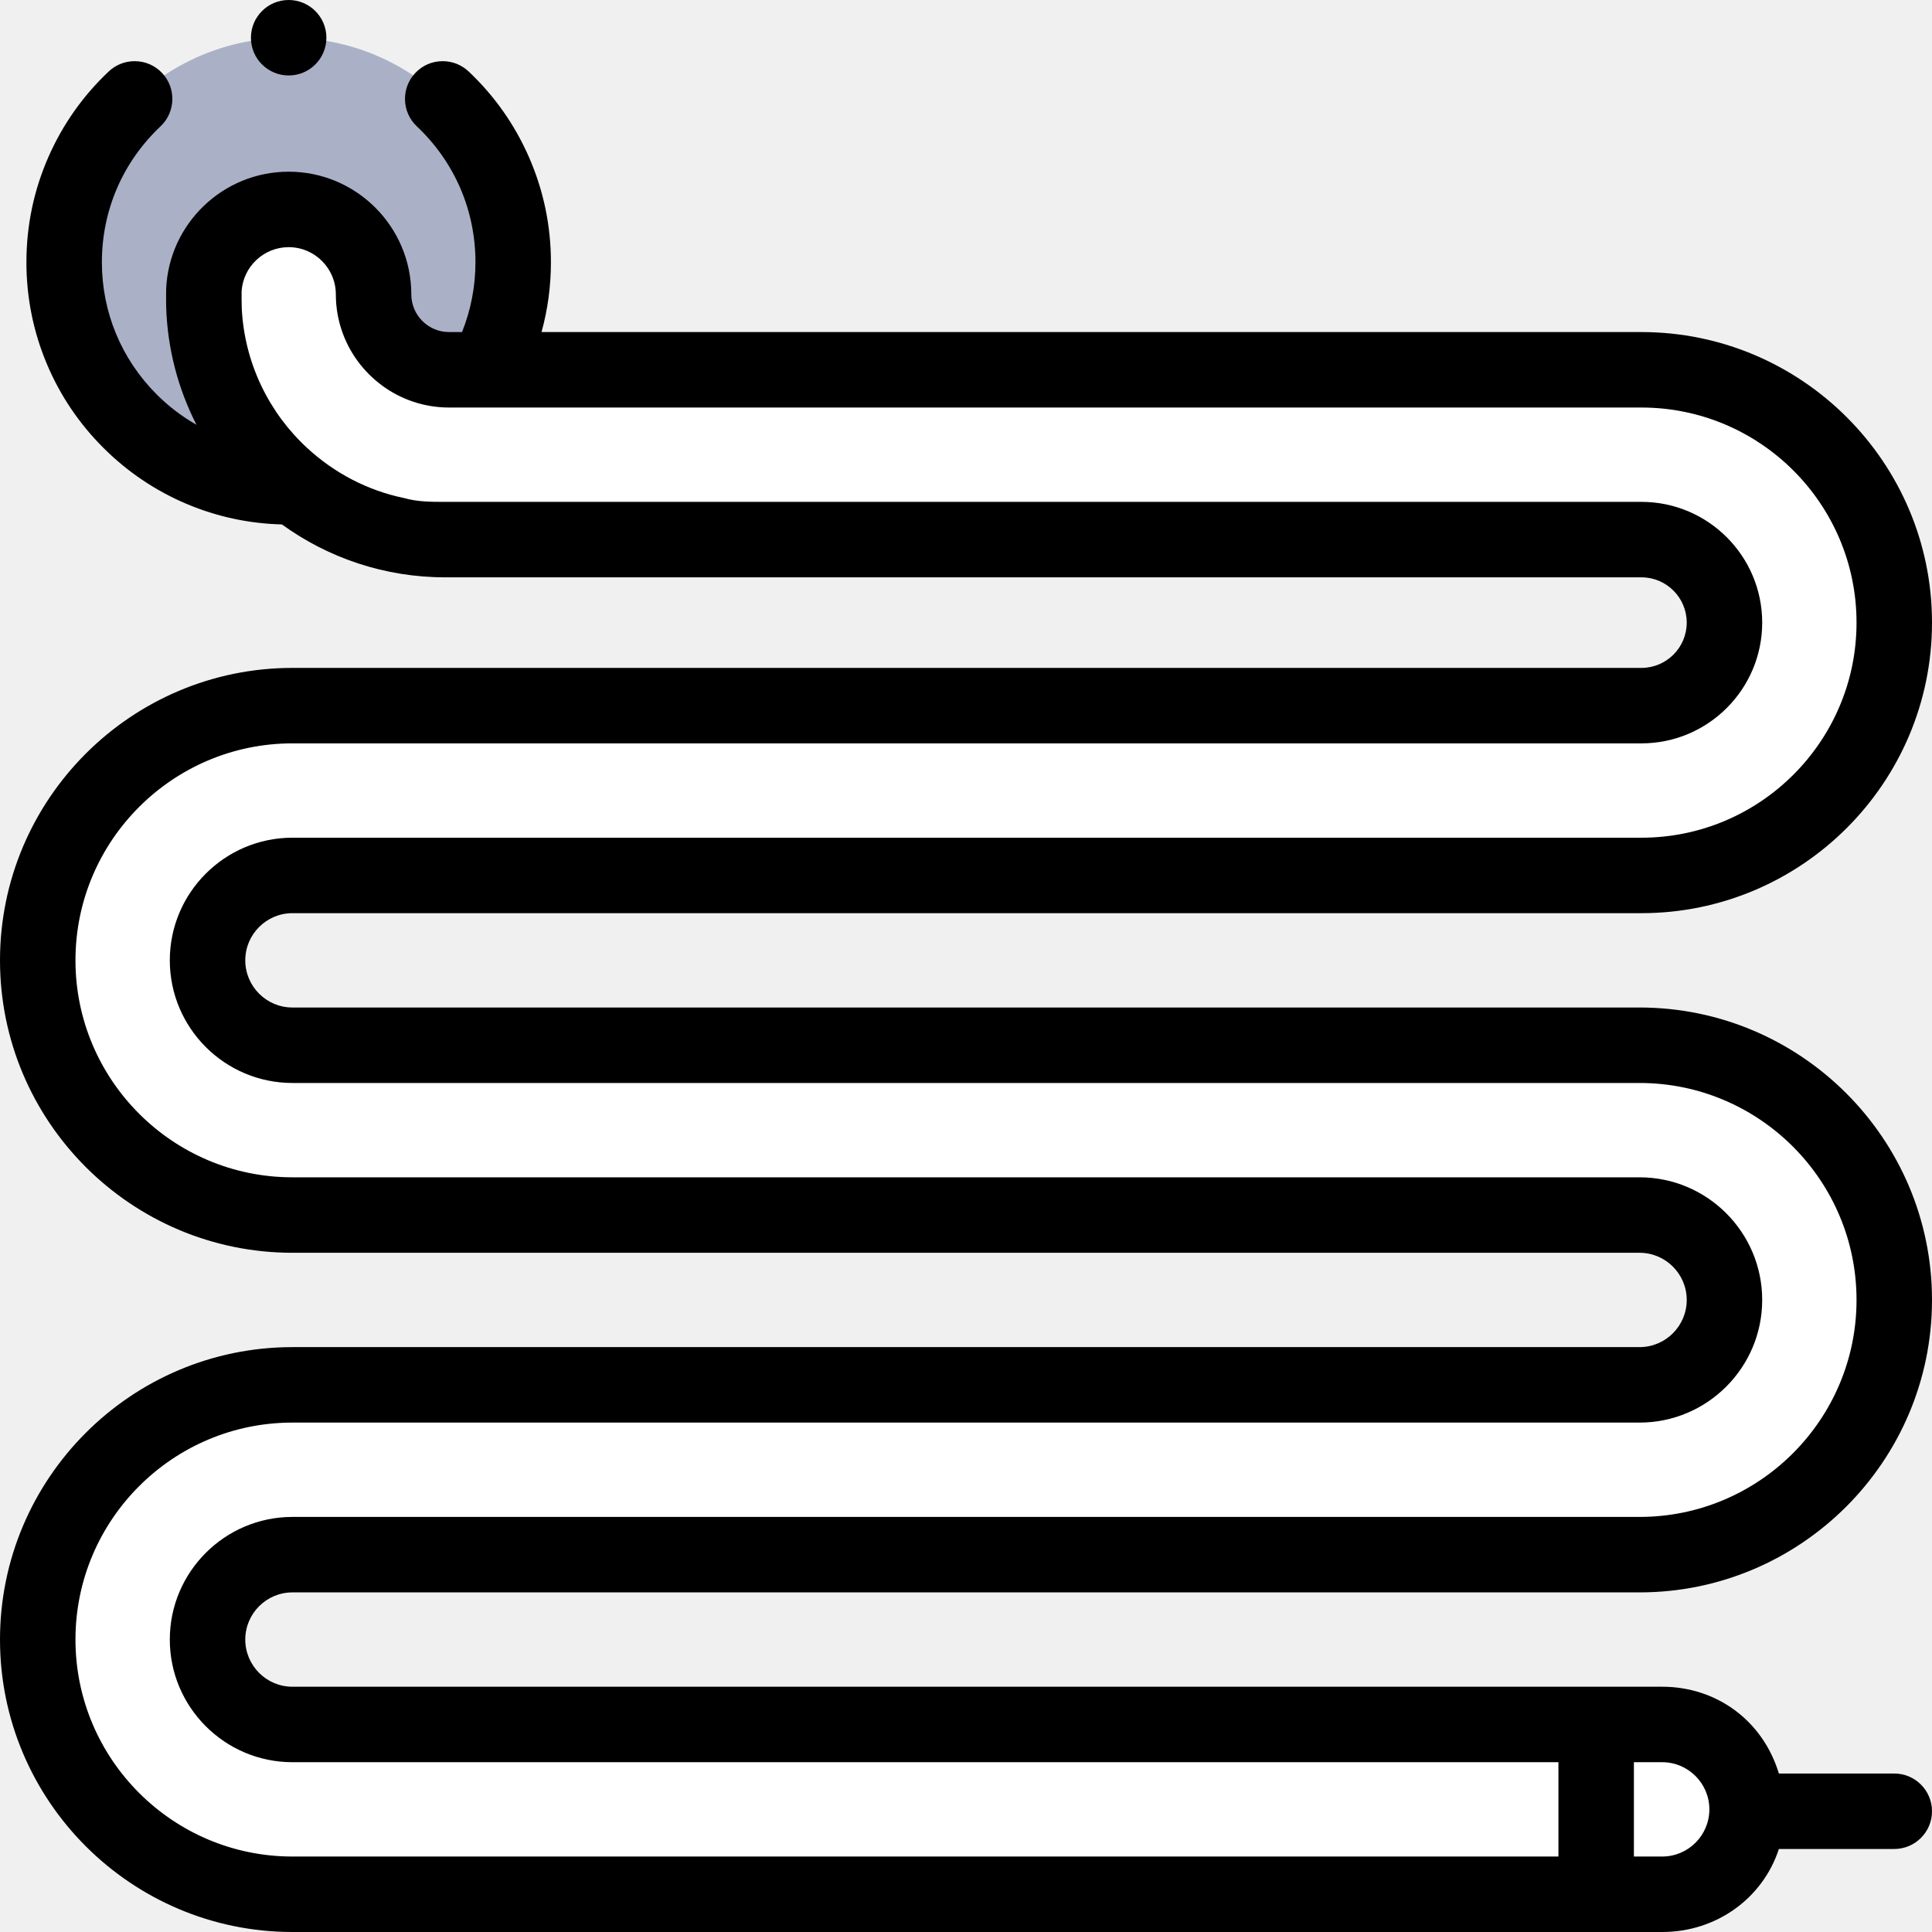
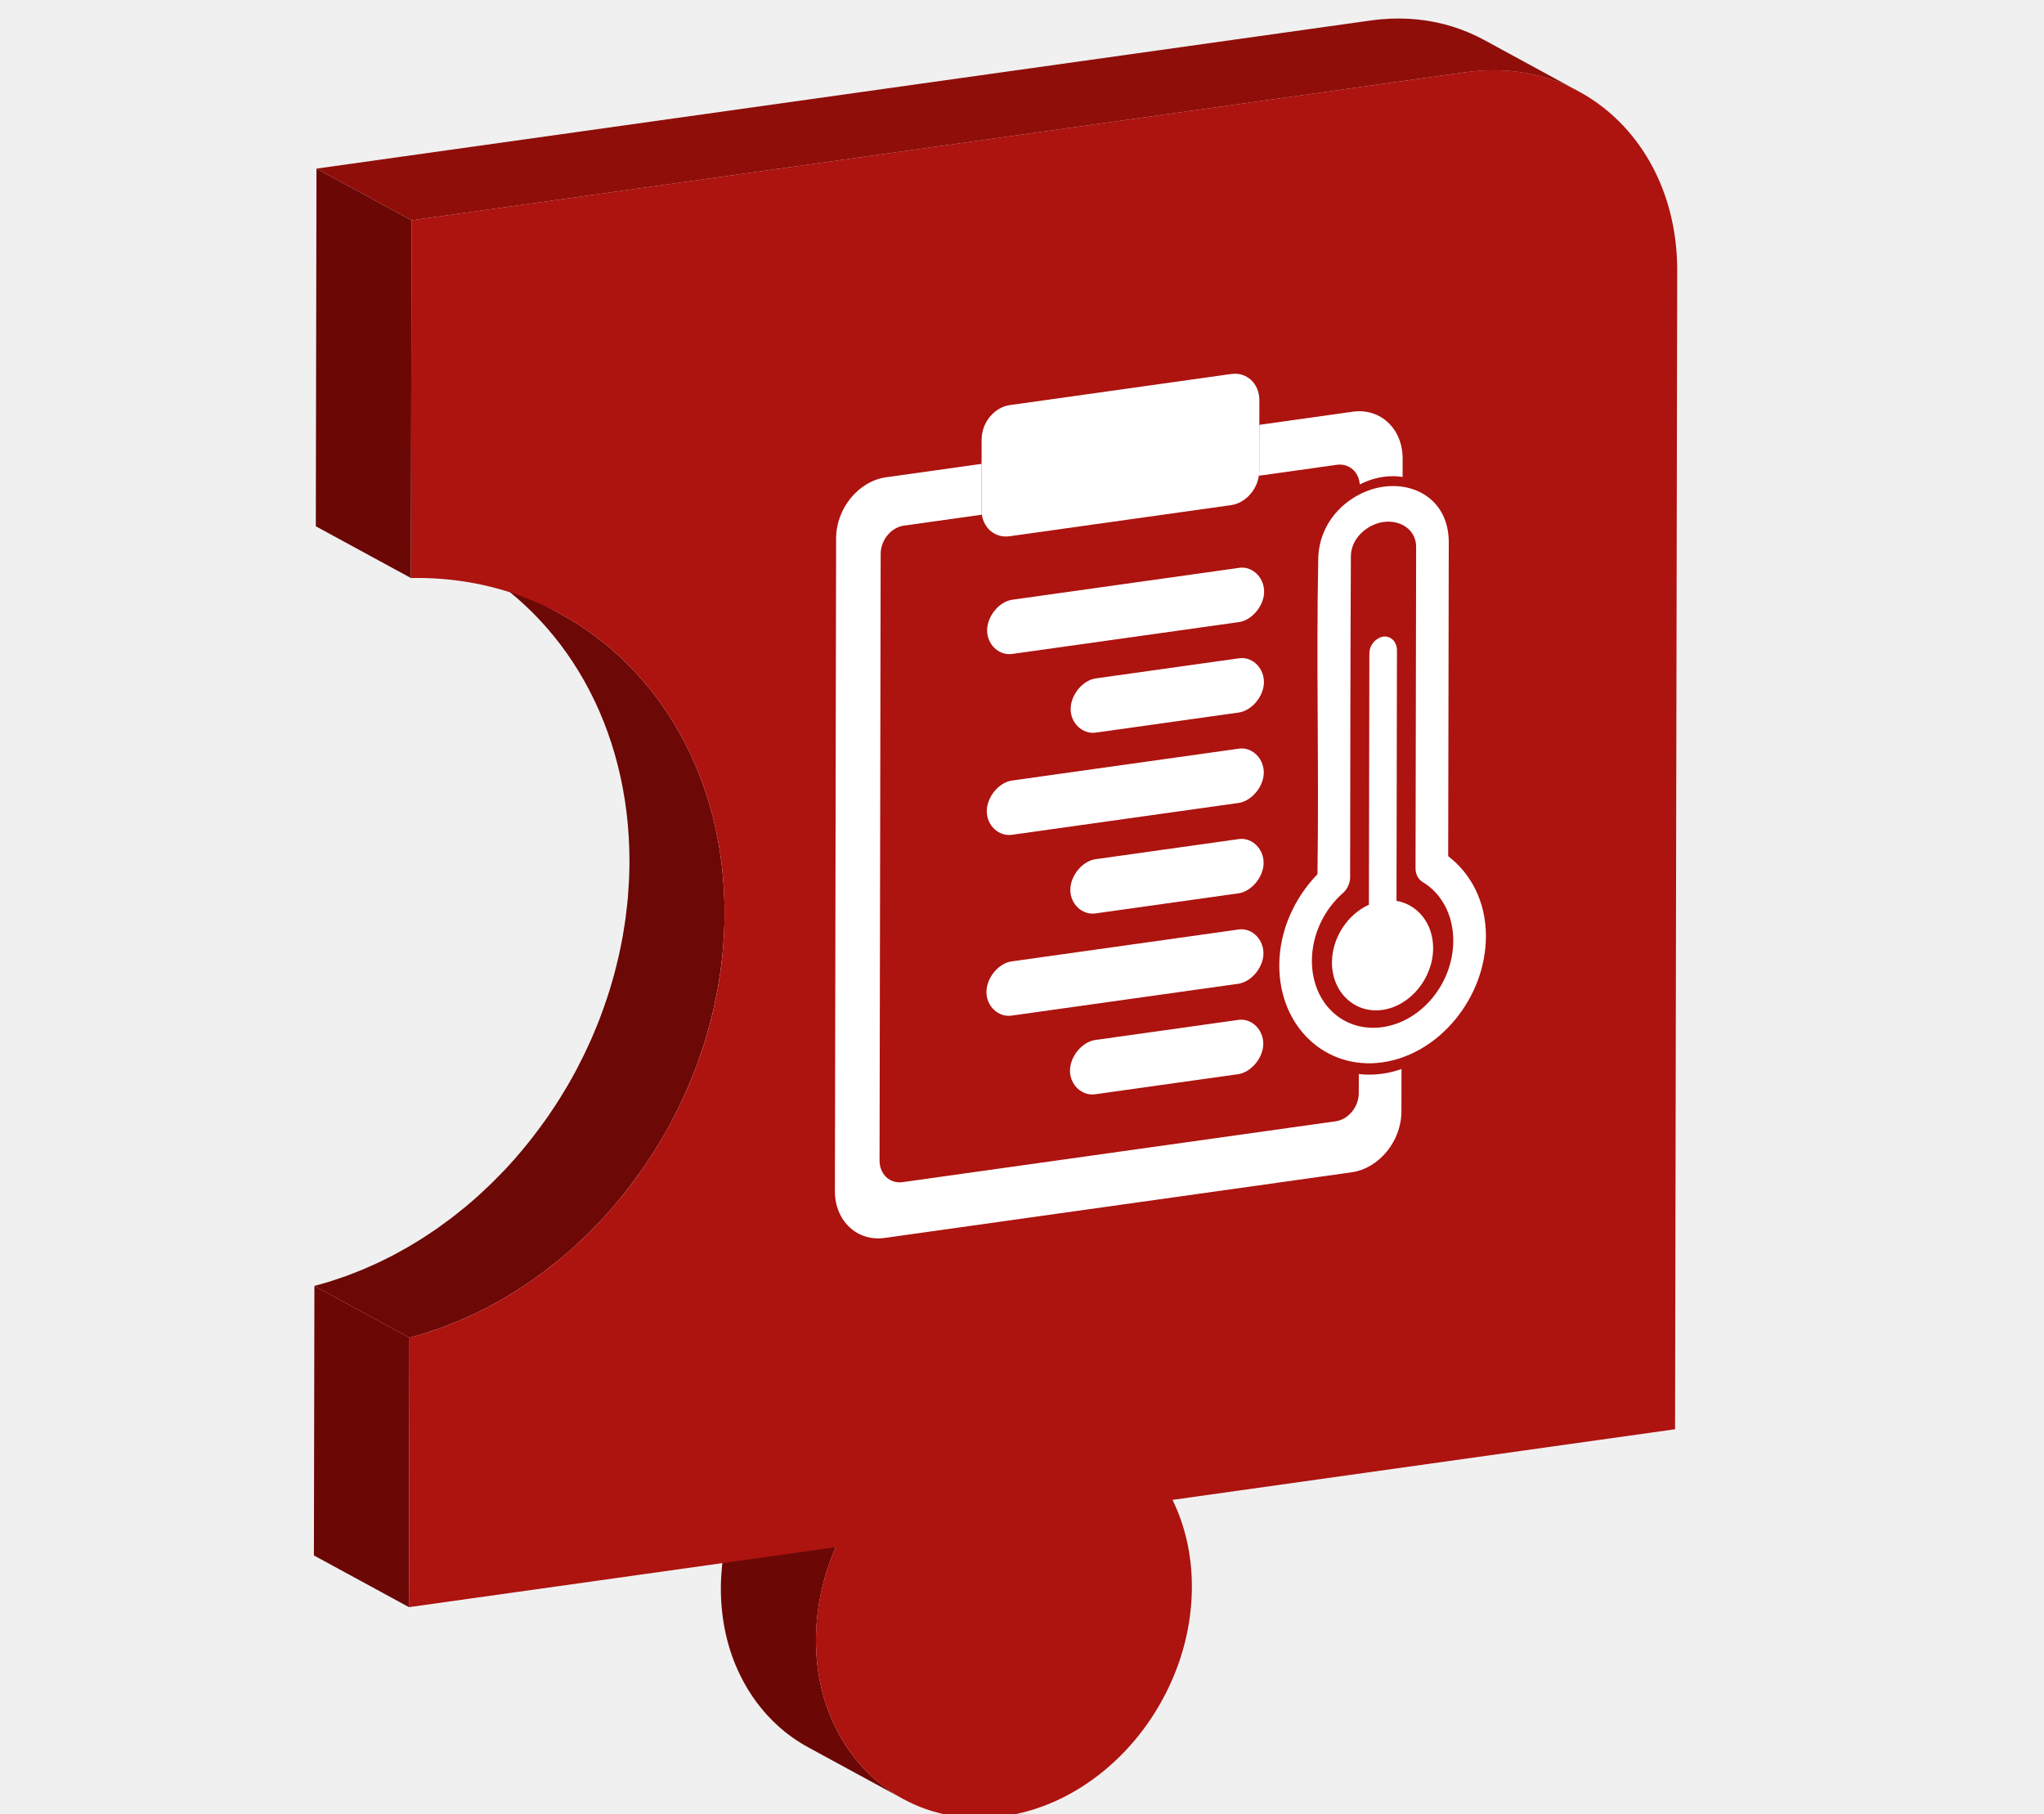
- <svg xmlns="http://www.w3.org/2000/svg" id="Layer_1" enable-background="new 0 0 512 512" height="512" viewBox="0 0 512 512" width="512">
-   <g>
-     <circle cx="76.5" cy="69.5" fill="#aab1c7" r="59.5" />
-     <path d="m99 78c0-12.426-10.074-22.5-22.5-22.5-12.427 0-22.5 10.074-22.5 22.5v1c0 35.346 28.654 64 64 64h317c12.15 0 22 9.85 22 22 0 12.15-9.85 22-22 22h-357.5c-37.279 0-67.5 30.221-67.5 67.5 0 37.279 30.221 67.5 67.5 67.5h357c12.426 0 22.5 10.074 22.5 22.5 0 12.426-10.074 22.5-22.5 22.5h-357c-37.279 0-67.5 30.221-67.5 67.5 0 37.279 30.221 67.5 67.5 67.5h363c12.426 0 22.5-10.074 22.5-22.5 0-12.426-10.074-22.5-22.5-22.5h-363c-12.427 0-22.5-10.074-22.5-22.5 0-12.426 10.074-22.5 22.5-22.5h357c37.279 0 67.5-30.221 67.5-67.5 0-37.279-30.221-67.5-67.5-67.5h-357c-12.427 0-22.5-10.074-22.5-22.5 0-12.426 10.074-22.5 22.5-22.5h357.5c37.003 0 67-29.997 67-67 0-37.003-29.997-67-67-67h-316c-11.046 0-20-8.954-20-20z" fill="#fff" />
-     <g>
-       <circle cx="76.5" cy="10" r="10" />
-       <path d="m77.5 422h357c42.73 0 77.5-34.77 77.5-77.5s-34.77-77.5-77.5-77.5h-357c-6.89 0-12.5-5.61-12.5-12.5s5.61-12.5 12.5-12.5h357.5c42.46 0 77-34.54 77-77s-34.54-77-77-77h-291.49c1.65-5.98 2.49-12.18 2.49-18.5 0-9.73-1.98-19.15-5.88-28-3.77-8.56-9.13-16.15-15.94-22.57-1.86-1.75-4.3-2.72-6.86-2.72-2.78 0-5.37 1.11-7.27 3.14-3.79 4.01-3.6 10.35.41 14.13 10.02 9.47 15.54 22.26 15.54 36.02 0 6.44-1.23 12.7-3.56 18.5h-3.44c-5.51 0-10-4.49-10-10 0-17.92-14.58-32.5-32.5-32.5-17.417 0-31.679 13.773-32.466 31-.023.497-.023 4.004 0 4.752.338 11.246 3.198 21.867 8.036 31.319-3.82-2.17-7.37-4.87-10.57-8.07-9.35-9.361-14.5-21.791-14.5-35.001 0-13.76 5.52-26.55 15.54-36.02 4.01-3.78 4.2-10.12.42-14.13-1.91-2.03-4.5-3.14-7.28-3.14-2.56 0-5 .97-6.86 2.72-6.81 6.42-12.17 14.01-15.94 22.56-3.91 8.86-5.88 18.28-5.88 28.01 0 9.38 1.84 18.49 5.46 27.05 3.5 8.28 8.51 15.71 14.9 22.09 6.38 6.38 13.81 11.4 22.09 14.9 8.02 3.39 16.51 5.22 25.26 5.44 12.18 8.82 27.14 14.02 43.29 14.02h317c6.62 0 12 5.38 12 12s-5.38 12-12 12h-357.5c-42.73 0-77.5 34.77-77.5 77.5s34.77 77.5 77.5 77.5h357c6.89 0 12.5 5.61 12.5 12.5s-5.61 12.5-12.5 12.5h-357c-42.73 0-77.5 34.77-77.5 77.5s34.77 77.5 77.5 77.5h363c14.431 0 26.69-9 30.919-22h30.581c5.523 0 10-4.478 10-10s-4.477-10-10-10h-30.581c-4.229-14-16.487-23-30.919-23h-363c-6.89 0-12.5-5.61-12.5-12.5s5.61-12.5 12.5-12.5zm355.5 45h7.5c6.89 0 12.5 5.61 12.5 12.5s-5.61 12.5-12.5 12.5h-7.5zm-355.5 0h335.5v25h-335.5c-31.71 0-57.5-25.79-57.5-57.5s25.79-57.5 57.5-57.5h357c17.92 0 32.5-14.58 32.5-32.5s-14.58-32.5-32.5-32.5h-357c-31.71 0-57.5-25.79-57.5-57.5s25.79-57.5 57.5-57.5h357.5c17.65 0 32-14.36 32-32s-14.35-32-32-32h-317c-3.72 0-7.355 0-10.865-1-9.76-2-18.575-6.7-25.645-13.2-10.11-9.282-16.673-22.412-17.419-37.01-.047-.924-.062-4.346-.044-4.621.43-6.505 5.862-11.669 12.473-11.669 6.89 0 12.5 5.61 12.5 12.5 0 13.2 8.58 24.44 20.45 28.44 3 1.01 6.21 1.56 9.55 1.56h316c31.43 0 57 25.57 57 57s-25.57 57-57 57h-357.5c-17.92 0-32.5 14.58-32.5 32.5s14.58 32.5 32.5 32.5h357c31.71 0 57.5 25.79 57.5 57.5s-25.79 57.5-57.5 57.5h-357c-17.92 0-32.5 14.58-32.5 32.5s14.58 32.5 32.5 32.5z" />
+ <svg xmlns="http://www.w3.org/2000/svg" version="1.1" id="svg2" xml:space="preserve" width="664.223" height="589.389" viewBox="0 0 664.223 589.389">
+   <defs id="defs6">
+     <clipPath clipPathUnits="userSpaceOnUse" id="clipPath18">
+       <path d="M 0,442.042 H 498.167 V 0 H 0 Z" id="path16" />
+     </clipPath>
+     <clipPath clipPathUnits="userSpaceOnUse" id="clipPath50">
+       <path d="m 218.395,315.234 -0.293,-157.182 125.412,17.625 0.292,157.183 z" id="path48" />
+     </clipPath>
+   </defs>
+   <g id="g10" transform="matrix(1.333333,0,0,-1.333333,0,589.3893)">
+     <g id="g12" transform="matrix(1.264608,0,0,1.264608,-72.35448,-61.29345)">
+       <g id="g14" clip-path="url(#clipPath18)">
+         <g id="g20" transform="translate(218.1745,65.1772)">
+           <path d="m 0,0 c -2.394,4.876 -3.72,10.576 -3.709,16.775 10e-4,0.723 0.025,1.444 0.063,2.163 0.012,0.235 0.034,0.468 0.05,0.701 0.033,0.487 0.071,0.973 0.121,1.456 0.028,0.271 0.061,0.54 0.094,0.809 0.055,0.45 0.115,0.899 0.184,1.347 0.042,0.273 0.086,0.546 0.133,0.817 0.078,0.453 0.165,0.903 0.256,1.352 0.052,0.255 0.102,0.51 0.158,0.763 0.113,0.507 0.238,1.011 0.368,1.513 0.049,0.188 0.092,0.377 0.142,0.563 0.187,0.686 0.389,1.366 0.606,2.041 0.045,0.139 0.097,0.276 0.143,0.415 0.173,0.519 0.353,1.036 0.544,1.548 0.295,0.792 0.607,1.578 0.943,2.351 l -18.325,9.968 c -0.336,-0.773 -0.647,-1.558 -0.942,-2.35 -0.025,-0.065 -0.054,-0.128 -0.078,-0.192 -0.165,-0.451 -0.317,-0.907 -0.469,-1.364 -0.045,-0.136 -0.096,-0.27 -0.14,-0.407 -0.218,-0.674 -0.419,-1.355 -0.606,-2.04 -0.052,-0.189 -0.095,-0.381 -0.144,-0.571 -0.129,-0.499 -0.254,-1.001 -0.366,-1.505 -0.057,-0.255 -0.107,-0.511 -0.159,-0.766 -0.092,-0.449 -0.178,-0.898 -0.256,-1.35 -0.047,-0.272 -0.09,-0.544 -0.132,-0.818 -0.069,-0.448 -0.13,-0.898 -0.185,-1.349 -0.032,-0.268 -0.065,-0.535 -0.093,-0.805 -0.051,-0.486 -0.088,-0.974 -0.122,-1.462 -0.016,-0.232 -0.037,-0.463 -0.049,-0.695 -0.038,-0.72 -0.062,-1.441 -0.063,-2.165 -0.012,-6.199 1.315,-11.899 3.708,-16.775 1.843,-3.785 4.316,-7.086 7.281,-9.774 1.778,-1.613 3.733,-3.005 5.836,-4.148 l 18.325,-9.969 C 7.511,-10.873 2.948,-6.056 0,0" style="fill:#6b0806;fill-opacity:1;fill-rule:nonzero;stroke:none" id="path22" />
+         </g>
+         <g id="g24" transform="translate(136.0357,88.2338)">
+           <path d="m 0,0 -18.325,9.968 0.097,51.954 18.324,-9.969 z" style="fill:#6b0806;fill-opacity:1;fill-rule:nonzero;stroke:none" id="path26" />
+         </g>
+         <g id="g28" transform="translate(188.0206,184.5874)">
+           <path d="m 0,0 c 0.19,0.39 0.37,0.785 0.555,1.177 0.285,0.607 0.57,1.214 0.842,1.828 0.187,0.423 0.366,0.85 0.547,1.276 0.252,0.593 0.501,1.187 0.741,1.786 0.176,0.442 0.346,0.888 0.516,1.333 0.129,0.339 0.268,0.674 0.393,1.014 0.082,0.225 0.153,0.454 0.233,0.68 0.217,0.607 0.424,1.217 0.628,1.829 0.172,0.518 0.344,1.037 0.506,1.558 0.194,0.62 0.375,1.243 0.555,1.867 0.151,0.522 0.302,1.044 0.442,1.57 0.169,0.634 0.325,1.271 0.48,1.91 0.127,0.522 0.257,1.044 0.374,1.569 0.146,0.654 0.276,1.312 0.406,1.97 0.103,0.517 0.211,1.032 0.303,1.551 0.122,0.678 0.224,1.359 0.329,2.041 0.078,0.506 0.163,1.01 0.232,1.517 0.097,0.717 0.171,1.438 0.25,2.158 0.051,0.477 0.114,0.952 0.157,1.431 0.073,0.802 0.121,1.607 0.17,2.413 0.025,0.401 0.062,0.8 0.081,1.202 0.056,1.21 0.088,2.423 0.09,3.639 0.049,26.191 -12.615,47.43 -31.698,57.811 l -18.324,9.968 c 19.083,-10.381 31.746,-31.62 31.698,-57.811 -0.003,-1.216 -0.034,-2.428 -0.09,-3.637 -0.02,-0.408 -0.057,-0.814 -0.083,-1.221 -0.049,-0.799 -0.096,-1.599 -0.168,-2.394 -0.044,-0.483 -0.107,-0.962 -0.159,-1.443 -0.078,-0.716 -0.152,-1.433 -0.249,-2.146 -0.069,-0.511 -0.154,-1.018 -0.233,-1.527 -0.104,-0.678 -0.206,-1.356 -0.327,-2.03 -0.093,-0.522 -0.201,-1.039 -0.304,-1.558 -0.13,-0.657 -0.26,-1.313 -0.405,-1.965 -0.117,-0.525 -0.247,-1.046 -0.374,-1.567 -0.155,-0.64 -0.311,-1.279 -0.481,-1.914 -0.14,-0.524 -0.291,-1.045 -0.441,-1.566 -0.18,-0.625 -0.361,-1.25 -0.555,-1.871 -0.163,-0.521 -0.334,-1.038 -0.507,-1.555 -0.203,-0.613 -0.41,-1.223 -0.628,-1.83 -0.202,-0.568 -0.412,-1.133 -0.626,-1.696 -0.169,-0.445 -0.339,-0.889 -0.515,-1.33 -0.24,-0.601 -0.49,-1.197 -0.743,-1.792 -0.18,-0.424 -0.358,-0.849 -0.545,-1.27 -0.273,-0.616 -0.559,-1.226 -0.846,-1.835 -0.184,-0.39 -0.362,-0.783 -0.551,-1.17 -0.325,-0.666 -0.666,-1.324 -1.007,-1.981 -0.167,-0.321 -0.327,-0.646 -0.497,-0.965 -0.488,-0.912 -0.992,-1.814 -1.51,-2.707 -0.134,-0.231 -0.274,-0.457 -0.41,-0.687 -0.398,-0.673 -0.804,-1.341 -1.219,-2.002 -0.183,-0.292 -0.369,-0.582 -0.555,-0.872 -0.407,-0.631 -0.821,-1.255 -1.243,-1.875 -0.17,-0.25 -0.337,-0.502 -0.51,-0.75 -0.191,-0.275 -0.392,-0.542 -0.585,-0.815 -0.715,-1.005 -1.451,-1.993 -2.205,-2.964 -0.226,-0.292 -0.45,-0.585 -0.679,-0.873 -0.911,-1.145 -1.844,-2.27 -2.807,-3.365 -0.651,-0.739 -1.313,-1.467 -1.987,-2.183 -0.169,-0.178 -0.341,-0.353 -0.511,-0.53 -0.544,-0.569 -1.096,-1.13 -1.655,-1.683 -0.213,-0.21 -0.425,-0.42 -0.64,-0.628 -0.648,-0.627 -1.303,-1.244 -1.968,-1.849 -0.083,-0.075 -0.164,-0.153 -0.247,-0.228 -0.758,-0.685 -1.53,-1.351 -2.312,-2.006 -0.224,-0.188 -0.453,-0.37 -0.679,-0.556 -0.571,-0.468 -1.146,-0.929 -1.727,-1.38 -0.273,-0.212 -0.548,-0.422 -0.823,-0.63 -0.578,-0.438 -1.162,-0.865 -1.751,-1.286 -0.248,-0.178 -0.494,-0.358 -0.744,-0.533 -0.505,-0.353 -1.02,-0.69 -1.532,-1.031 -0.408,-0.271 -0.813,-0.548 -1.225,-0.811 -0.518,-0.33 -1.045,-0.645 -1.57,-0.962 -0.407,-0.247 -0.809,-0.5 -1.219,-0.738 -0.553,-0.321 -1.114,-0.623 -1.674,-0.93 -0.392,-0.215 -0.78,-0.439 -1.176,-0.646 -0.612,-0.322 -1.233,-0.622 -1.853,-0.926 -0.353,-0.173 -0.701,-0.357 -1.057,-0.525 -0.565,-0.266 -1.14,-0.51 -1.711,-0.761 -0.431,-0.19 -0.857,-0.391 -1.291,-0.572 -0.604,-0.252 -1.218,-0.48 -1.827,-0.716 -0.41,-0.158 -0.815,-0.328 -1.228,-0.479 -0.689,-0.251 -1.387,-0.477 -2.083,-0.707 -0.341,-0.112 -0.678,-0.237 -1.021,-0.345 -1.042,-0.326 -2.093,-0.628 -3.151,-0.905 l 18.324,-9.968 c 1.058,0.276 2.109,0.579 3.152,0.905 0.342,0.107 0.679,0.233 1.02,0.345 0.696,0.23 1.395,0.456 2.084,0.707 0.41,0.15 0.813,0.319 1.22,0.476 0.613,0.237 1.228,0.466 1.834,0.719 0.434,0.181 0.861,0.382 1.291,0.571 0.547,0.241 1.097,0.472 1.638,0.726 0.025,0.011 0.048,0.024 0.073,0.036 0.361,0.17 0.714,0.356 1.073,0.532 0.614,0.301 1.23,0.599 1.836,0.917 0.398,0.21 0.789,0.435 1.184,0.651 0.558,0.306 1.117,0.607 1.668,0.927 0.409,0.238 0.811,0.49 1.216,0.736 0.526,0.318 1.054,0.633 1.573,0.964 0.412,0.263 0.816,0.54 1.224,0.811 0.411,0.273 0.827,0.535 1.234,0.816 0.1,0.07 0.198,0.144 0.299,0.215 0.25,0.174 0.496,0.355 0.744,0.532 0.589,0.421 1.172,0.849 1.751,1.286 0.275,0.209 0.549,0.419 0.822,0.631 0.581,0.451 1.155,0.911 1.725,1.378 0.228,0.187 0.457,0.37 0.683,0.559 0.76,0.636 1.512,1.284 2.251,1.949 0.02,0.018 0.04,0.037 0.06,0.055 0.083,0.075 0.164,0.154 0.247,0.229 0.664,0.604 1.319,1.221 1.966,1.847 0.216,0.209 0.43,0.42 0.643,0.632 0.558,0.551 1.108,1.11 1.651,1.678 0.171,0.178 0.345,0.354 0.515,0.534 0.639,0.679 1.27,1.366 1.889,2.066 0.033,0.038 0.063,0.078 0.096,0.116 0.963,1.094 1.895,2.219 2.807,3.363 0.23,0.289 0.454,0.583 0.68,0.875 0.754,0.971 1.489,1.958 2.203,2.962 0.121,0.171 0.254,0.332 0.374,0.504 0.073,0.103 0.142,0.21 0.214,0.314 0.171,0.246 0.337,0.497 0.506,0.745 0.423,0.622 0.839,1.248 1.247,1.881 0.185,0.288 0.369,0.577 0.552,0.867 0.416,0.663 0.823,1.332 1.222,2.007 0.135,0.229 0.275,0.454 0.408,0.684 0.492,0.847 0.973,1.701 1.437,2.566 0.025,0.047 0.048,0.095 0.073,0.142 0.171,0.319 0.331,0.645 0.499,0.967 0.34,0.656 0.68,1.312 1.005,1.977" style="fill:#6c0806;fill-opacity:1;fill-rule:nonzero;stroke:none" id="path30" />
+         </g>
+         <g id="g32" transform="translate(339.7487,384.1075)">
+           <path d="m 0,0 c 22.525,3.166 40.752,-13.98 40.707,-38.284 l -0.415,-223.297 -96.854,-13.612 c 2.394,-4.884 3.745,-10.572 3.733,-16.78 -0.011,-6.199 -1.36,-12.275 -3.773,-17.826 -5.928,-13.755 -18.296,-24.379 -32.539,-26.381 -14.218,-1.998 -26.546,5.155 -32.433,17.25 -2.394,4.875 -3.721,10.575 -3.709,16.774 0.012,6.208 1.384,12.279 3.805,17.84 l -82.235,-11.558 0.097,51.953 c 34.051,8.909 60.648,43.876 60.718,81.72 0.071,37.851 -26.41,65.359 -60.447,64.698 l 0.129,68.943 z" style="fill:#ad130f;fill-opacity:1;fill-rule:nonzero;stroke:none" id="path34" />
+         </g>
+         <g id="g36" transform="translate(136.4041,286.605)">
+           <path d="m 0,0 -18.325,9.968 0.129,68.943 18.324,-9.969 z" style="fill:#6b0806;fill-opacity:1;fill-rule:nonzero;stroke:none" id="path38" />
+         </g>
+         <g id="g40" transform="translate(341.9733,384.3486)">
+           <path d="M 0,0 C 0.391,0.032 0.781,0.06 1.169,0.08 1.366,0.09 1.563,0.098 1.759,0.105 2.138,0.119 2.515,0.126 2.891,0.128 3.072,0.129 3.255,0.132 3.436,0.13 3.901,0.126 4.363,0.112 4.823,0.09 4.905,0.086 4.988,0.086 5.07,0.081 5.609,0.052 6.144,0.009 6.676,-0.044 6.83,-0.06 6.982,-0.08 7.136,-0.098 7.517,-0.141 7.896,-0.188 8.271,-0.243 8.457,-0.27 8.641,-0.3 8.825,-0.33 c 0.353,-0.057 0.703,-0.12 1.052,-0.188 0.176,-0.034 0.352,-0.068 0.527,-0.105 0.398,-0.084 0.791,-0.176 1.183,-0.273 0.116,-0.028 0.232,-0.053 0.347,-0.083 0.51,-0.133 1.016,-0.277 1.517,-0.432 0.129,-0.04 0.256,-0.085 0.384,-0.126 0.375,-0.121 0.748,-0.247 1.116,-0.381 0.167,-0.06 0.333,-0.123 0.499,-0.186 0.34,-0.129 0.677,-0.264 1.012,-0.404 0.155,-0.065 0.31,-0.128 0.464,-0.195 0.421,-0.183 0.838,-0.375 1.251,-0.575 0.055,-0.027 0.112,-0.051 0.167,-0.078 0.411,-0.202 0.818,-0.412 1.219,-0.631 L 1.238,5.982 C 0.837,6.2 0.43,6.41 0.019,6.612 0.011,6.616 0.003,6.621 -0.005,6.625 -0.051,6.647 -0.099,6.667 -0.145,6.689 -0.558,6.89 -0.977,7.082 -1.399,7.266 -1.552,7.332 -1.708,7.396 -1.862,7.46 -2.197,7.6 -2.534,7.735 -2.875,7.864 -3.041,7.927 -3.206,7.99 -3.373,8.05 c -0.37,0.134 -0.742,0.26 -1.118,0.382 -0.127,0.041 -0.254,0.085 -0.382,0.125 -0.501,0.155 -1.007,0.3 -1.518,0.432 -0.021,0.006 -0.041,0.013 -0.062,0.018 -0.093,0.024 -0.189,0.042 -0.283,0.065 -0.392,0.098 -0.786,0.19 -1.185,0.274 -0.174,0.037 -0.35,0.07 -0.526,0.104 -0.349,0.068 -0.7,0.131 -1.053,0.188 -0.184,0.03 -0.368,0.06 -0.553,0.087 -0.376,0.055 -0.755,0.103 -1.135,0.146 -0.154,0.017 -0.307,0.038 -0.461,0.053 -0.532,0.053 -1.067,0.096 -1.606,0.125 -0.082,0.005 -0.164,0.005 -0.246,0.009 -0.46,0.022 -0.923,0.036 -1.388,0.04 -0.181,0.002 -0.363,-0.001 -0.545,-0.002 -0.376,-0.002 -0.753,-0.009 -1.131,-0.022 -0.197,-0.007 -0.393,-0.016 -0.59,-0.026 -0.388,-0.02 -0.779,-0.047 -1.169,-0.08 C -18.5,9.954 -18.676,9.942 -18.852,9.925 -19.415,9.871 -19.98,9.807 -20.549,9.727 l -203.217,-28.56 18.325,-9.968 203.216,28.56 c 0.569,0.08 1.135,0.143 1.698,0.198 C -0.351,-0.026 -0.176,-0.015 0,0" style="fill:#8f0e0a;fill-opacity:1;fill-rule:nonzero;stroke:none" id="path42" />
+         </g>
+       </g>
+     </g>
+     <g id="g44" transform="matrix(1.264608,0,0,1.264608,-72.35448,-61.29345)">
+       <g id="g46" clip-path="url(#clipPath50)">
+         <g id="g52" transform="translate(317.9448,318.6623)">
+           <path d="m 0,0 -18.023,-2.533 -0.017,-8.853 c 0,-0.324 -0.026,-0.645 -0.074,-0.962 l 15.028,2.112 c 2.331,0.328 4.25,-1.347 4.421,-3.786 1.459,0.74 3.006,1.243 4.56,1.461 1.241,0.175 2.491,0.178 3.692,-0.017 l 0.006,3.554 C 9.604,-3.301 5.303,0.745 0,0 m -71.557,-10.057 -18.408,-2.587 c -5.303,-0.745 -9.613,-6.001 -9.624,-11.725 l -0.234,-125.875 c -0.01,-5.724 4.283,-9.762 9.586,-9.017 l 89.965,12.644 c 5.303,0.745 9.621,5.994 9.631,11.717 l 0.016,8.197 c -1.202,-0.42 -2.436,-0.732 -3.694,-0.908 -1.562,-0.22 -3.076,-0.225 -4.533,-0.058 l -0.007,-3.666 c -0.005,-2.672 -2.003,-5.096 -4.462,-5.442 l -83.453,-11.728 c -2.467,-0.347 -4.45,1.518 -4.445,4.19 l 0.217,116.909 c 0.005,2.654 1.996,5.095 4.463,5.442 l 15.035,2.113 c -0.046,0.303 -0.07,0.617 -0.07,0.941 z" style="fill:#ffffff;fill-opacity:1;fill-rule:nonzero;stroke:none" id="path54" />
+         </g>
+         <g id="g56" transform="translate(294.5099,325.9312)">
+           <path d="m 0,0 -42.679,-5.998 c -2.997,-0.421 -5.428,-3.382 -5.434,-6.616 l -0.009,-4.712 -0.017,-8.853 c 0,-0.324 0.024,-0.638 0.07,-0.941 0.416,-2.723 2.647,-4.538 5.343,-4.159 l 42.679,5.998 c 2.696,0.379 4.941,2.823 5.368,5.664 0.048,0.317 0.073,0.638 0.074,0.962 L 5.411,-9.802 5.42,-5.09 C 5.426,-1.856 2.996,0.421 0,0" style="fill:#ffffff;fill-opacity:1;fill-rule:nonzero;stroke:none" id="path58" />
+         </g>
+         <g id="g60" transform="translate(252.3119,282.4188)">
+           <path d="m 0,0 c -2.538,-0.357 -4.85,-3.169 -4.855,-5.912 -0.005,-2.735 2.298,-4.899 4.836,-4.542 0.022,0.003 0.043,0.006 0.065,0.01 l 43.377,6.096 c 0.074,0.006 0.15,0.015 0.224,0.025 2.449,0.344 4.742,2.967 4.879,5.645 0.134,2.759 -2.048,5.071 -4.579,4.854 L 0.065,0.009 C 0.044,0.006 0.022,0.003 0,0" style="fill:#ffffff;fill-opacity:1;fill-rule:nonzero;stroke:none" id="path62" />
+         </g>
+         <g id="g64" transform="translate(268.4125,267.256)">
+           <path d="m 0,0 c -2.538,-0.357 -4.849,-3.169 -4.855,-5.904 -0.005,-2.743 2.298,-4.907 4.836,-4.55 0.022,0.003 0.043,0.006 0.065,0.01 l 27.244,3.829 c 0.074,0.006 0.149,0.014 0.224,0.025 2.448,0.344 4.742,2.975 4.879,5.645 0.134,2.758 -2.048,5.071 -4.579,4.853 L 0.065,0.009 C 0.044,0.006 0.022,0.003 0,0" style="fill:#ffffff;fill-opacity:1;fill-rule:nonzero;stroke:none" id="path66" />
+         </g>
+         <g id="g68" transform="translate(252.2602,247.5688)">
+           <path d="m 0,0 c -2.543,-0.357 -4.863,-3.175 -4.868,-5.914 -0.005,-2.747 2.306,-4.906 4.848,-4.548 0.018,0.002 0.035,0.005 0.053,0.008 l 43.376,6.096 c 0.071,0.006 0.142,0.014 0.213,0.024 2.453,0.344 4.754,2.972 4.891,5.646 0.133,2.759 -2.049,5.071 -4.58,4.862 L 0.052,0.007 C 0.035,0.005 0.017,0.002 0,0" style="fill:#ffffff;fill-opacity:1;fill-rule:nonzero;stroke:none" id="path70" />
+         </g>
+         <g id="g72" transform="translate(323.8145,275.3183)">
+           <path d="m 0,0 c -1.25,-0.21 -2.686,-1.423 -2.689,-3.308 l -0.09,-48.382 c -4.08,-1.844 -7.107,-6.332 -7.116,-11.114 -0.011,-5.784 4.386,-9.911 9.729,-9.16 5.359,0.753 9.758,6.116 9.769,11.901 0.008,4.781 -3.004,8.42 -7.063,9.12 L 2.63,-2.561 C 2.616,-1.327 1.746,0.159 0,0" style="fill:#ffffff;fill-opacity:1;fill-rule:nonzero;stroke:none" id="path74" />
+         </g>
+         <g id="g76" transform="translate(323.836,304.1997)">
+           <path d="m 0,0 c -6.28,-0.883 -12.585,-6.307 -12.567,-14.222 -0.399,-20.316 0.167,-39.331 -0.145,-60.465 -4.437,-4.582 -7.348,-10.895 -7.36,-17.552 -0.022,-11.837 8.908,-20.254 19.866,-18.714 10.958,1.54 19.94,12.475 19.962,24.311 0.012,6.632 -2.885,12.085 -7.275,15.427 l 0.112,60.529 C 12.576,-2.762 6.296,0.885 0,0 m -0.193,-104.166 c -7.562,-1.062 -13.606,4.64 -13.591,12.81 0.01,5.084 2.389,9.887 5.983,13.037 0.842,0.741 1.373,1.888 1.383,2.995 0.039,21.416 0.036,40.942 0.147,61.987 0.046,3.386 3.118,6.1 6.322,6.55 v -0.008 c 3.093,0.434 6.228,-1.39 6.254,-4.774 L 6.19,-73.586 c -0.002,-1.107 0.533,-2.104 1.372,-2.608 3.576,-2.142 5.907,-6.266 5.898,-11.333 -0.016,-8.17 -6.092,-15.576 -13.653,-16.639" style="fill:#ffffff;fill-opacity:1;fill-rule:nonzero;stroke:none" id="path78" />
+         </g>
+         <g id="g80" transform="translate(268.3478,232.4044)">
+           <path d="m 0,0 c -2.538,-0.357 -4.849,-3.169 -4.855,-5.912 -0.005,-2.735 2.298,-4.899 4.836,-4.542 0.022,0.003 0.043,0.006 0.065,0.01 l 27.244,3.829 c 0.075,0.006 0.15,0.014 0.224,0.025 2.449,0.344 4.742,2.967 4.879,5.645 0.134,2.75 -2.048,5.062 -4.579,4.853 L 0.065,0.009 C 0.044,0.006 0.022,0.003 0,0" style="fill:#ffffff;fill-opacity:1;fill-rule:nonzero;stroke:none" id="path82" />
+         </g>
+         <g id="g84" transform="translate(252.1824,212.707)">
+           <path d="m 0,0 c -2.538,-0.357 -4.85,-3.169 -4.855,-5.904 -0.005,-2.743 2.298,-4.907 4.836,-4.55 0.022,0.003 0.043,0.006 0.065,0.01 l 43.377,6.096 c 0.074,0.006 0.15,0.015 0.224,0.025 2.449,0.344 4.742,2.967 4.879,5.645 0.134,2.759 -2.048,5.071 -4.579,4.854 L 0.065,0.009 C 0.044,0.006 0.022,0.003 0,0" style="fill:#ffffff;fill-opacity:1;fill-rule:nonzero;stroke:none" id="path86" />
+         </g>
+         <g id="g88" transform="translate(268.2961,197.5545)">
+           <path d="m 0,0 c -2.543,-0.357 -4.863,-3.174 -4.868,-5.914 -0.005,-2.747 2.306,-4.906 4.848,-4.548 0.018,0.002 0.035,0.005 0.053,0.008 l 27.243,3.828 c 0.071,0.006 0.142,0.014 0.213,0.024 2.453,0.345 4.754,2.972 4.891,5.646 0.134,2.759 -2.048,5.072 -4.58,4.863 L 0.052,0.007 C 0.035,0.005 0.017,0.002 0,0" style="fill:#ffffff;fill-opacity:1;fill-rule:nonzero;stroke:none" id="path90" />
+         </g>
+       </g>
    </g>
  </g>
</svg>
